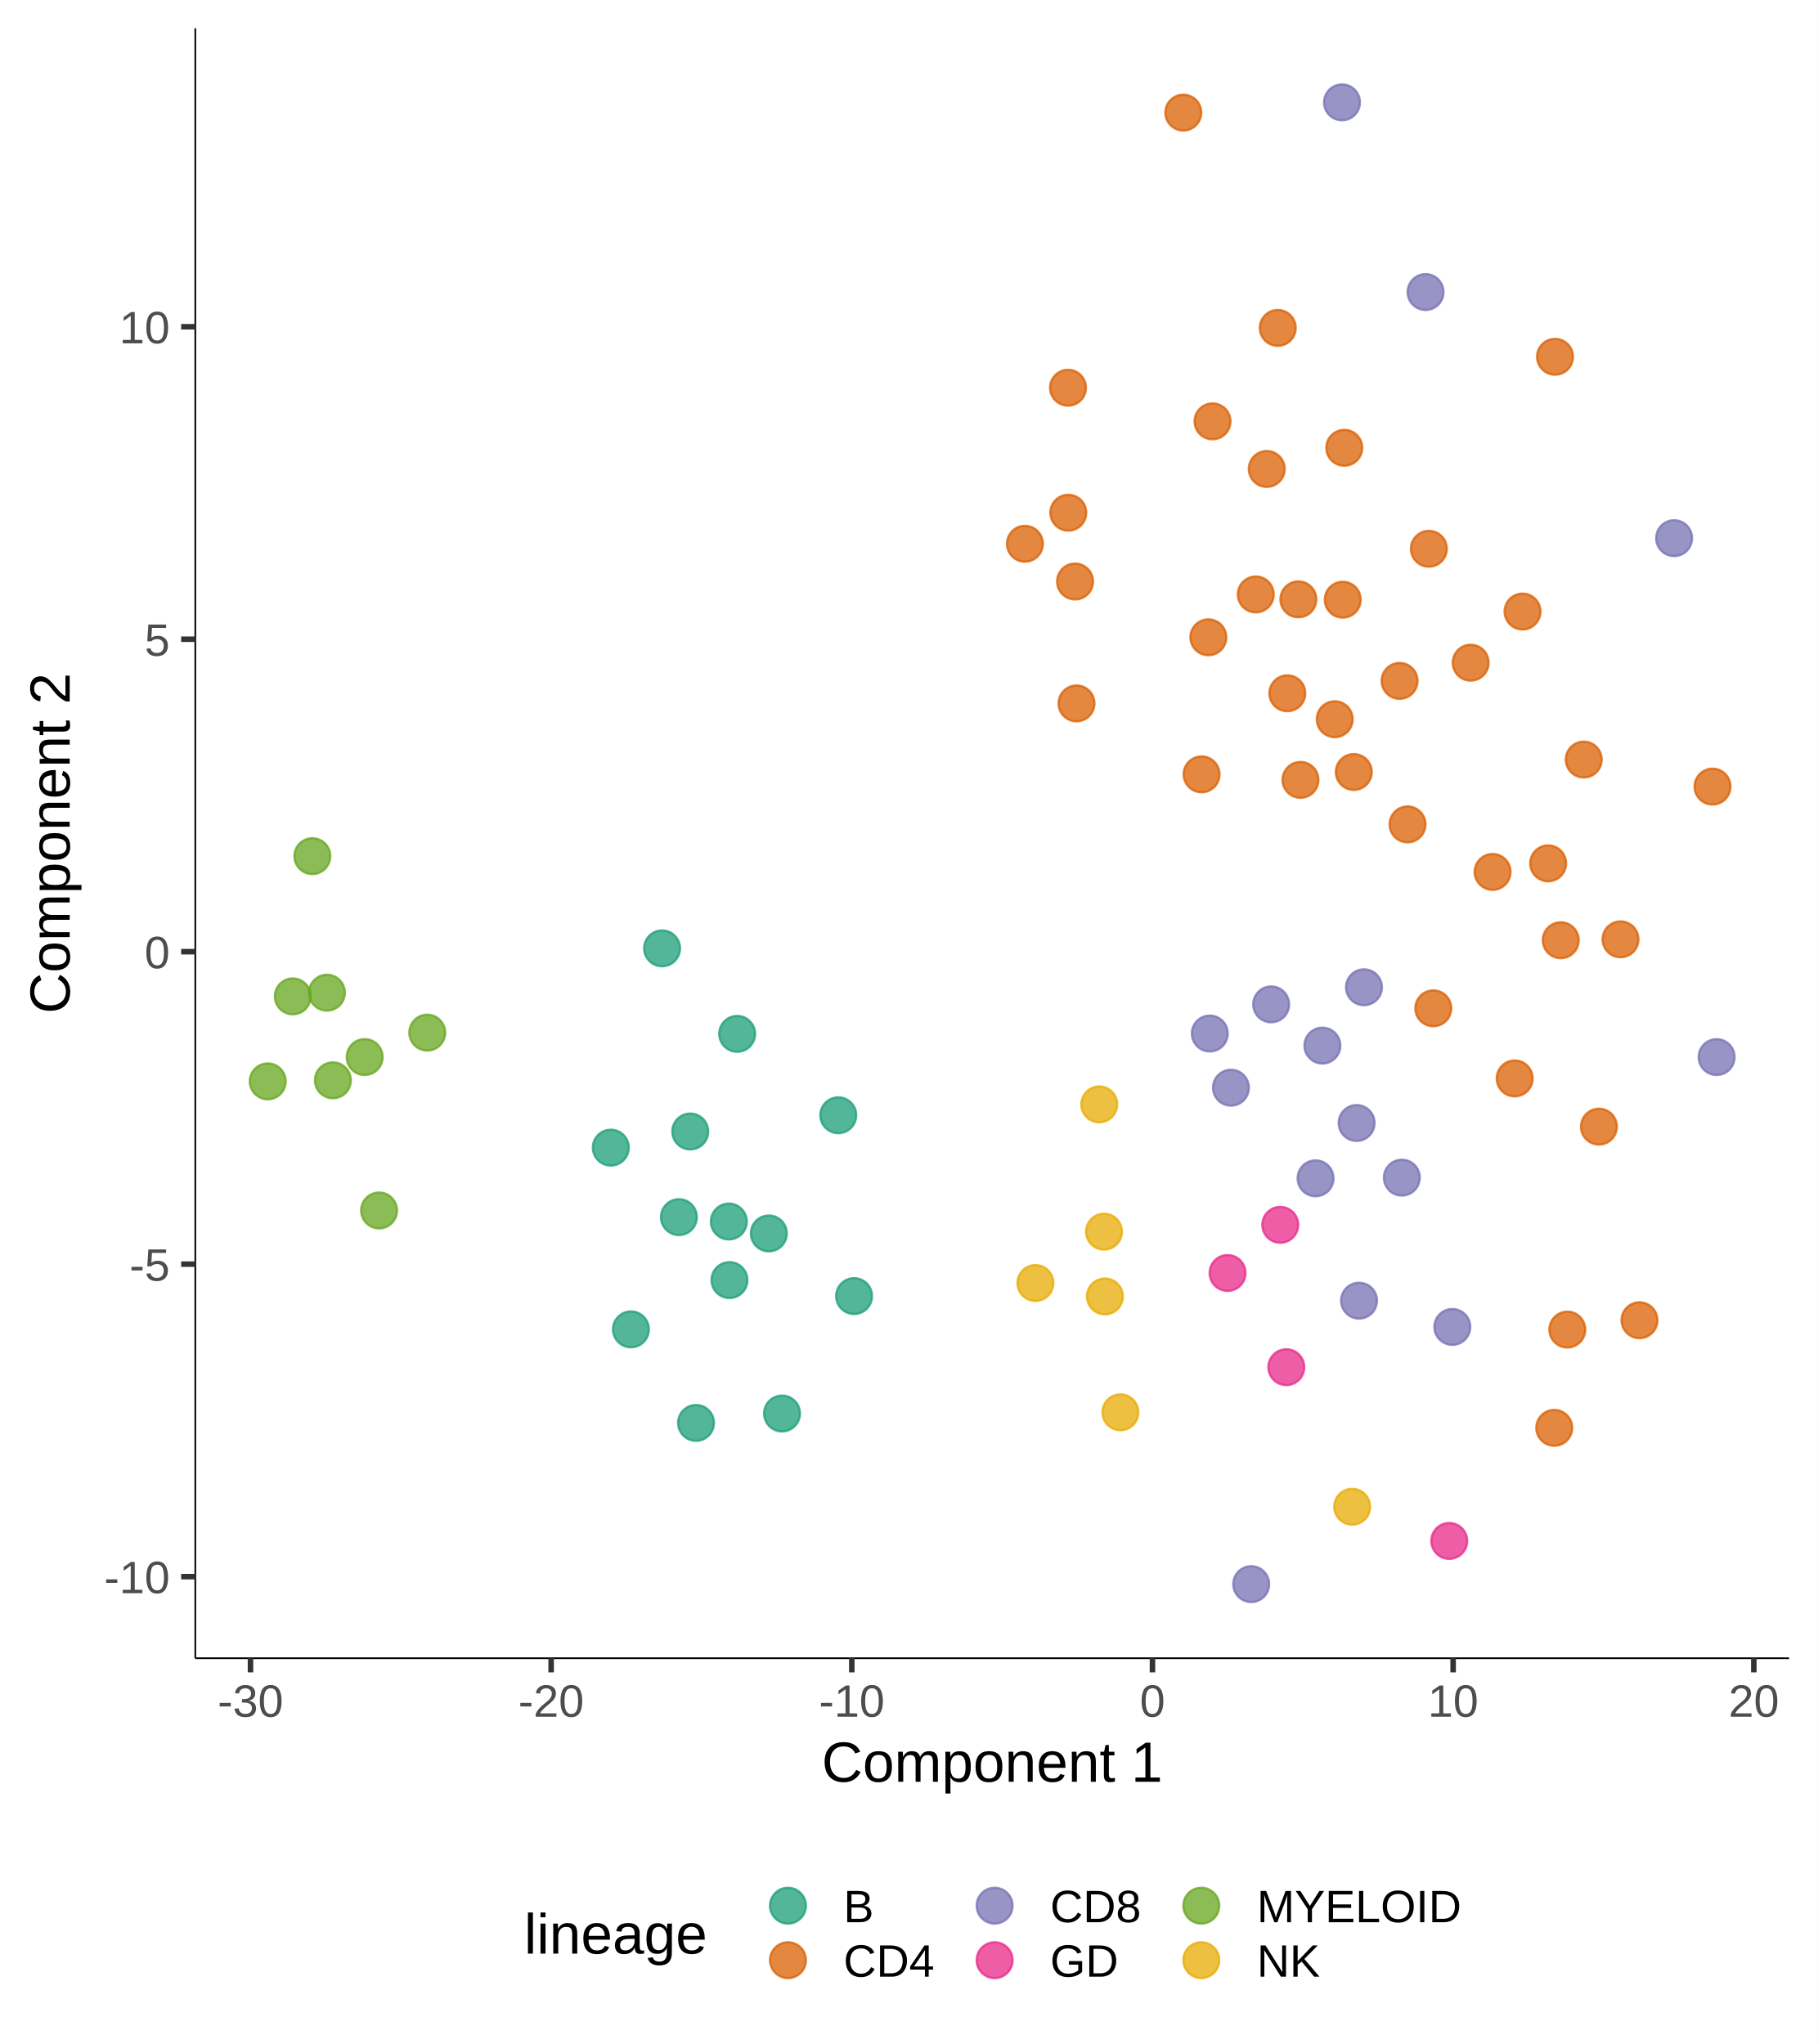
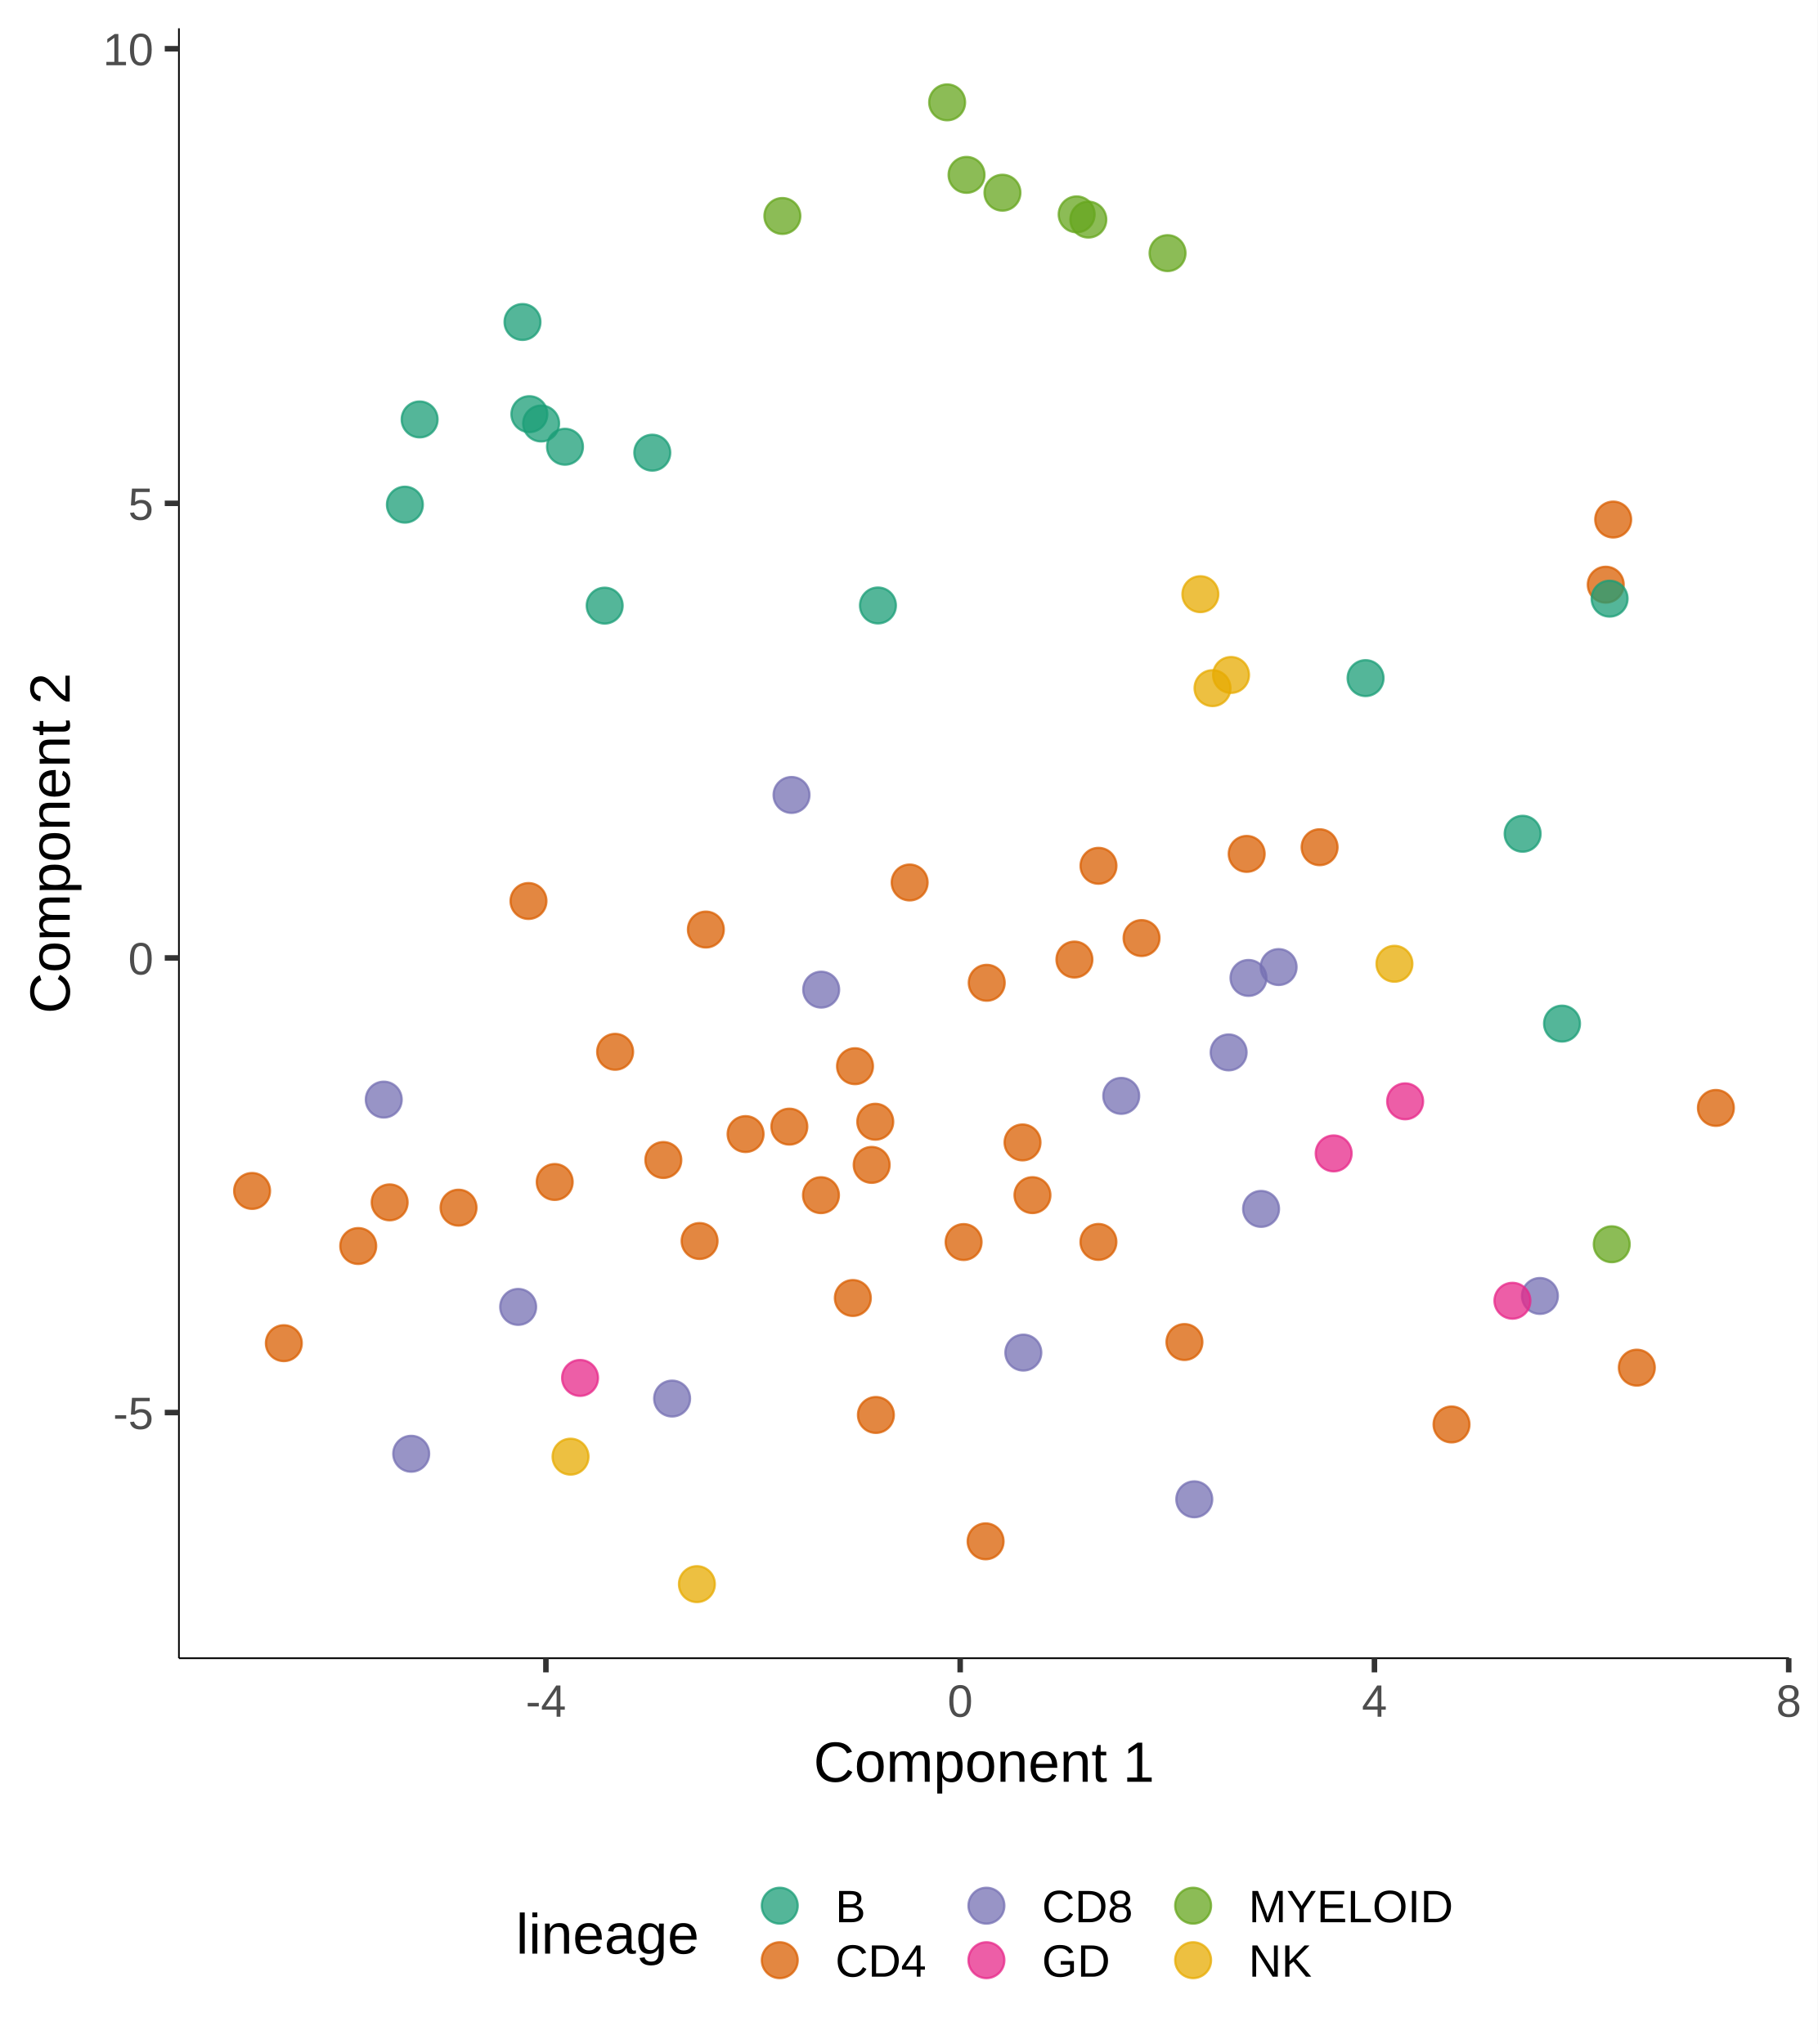
<svg xmlns="http://www.w3.org/2000/svg" class="svglite" width="576.00pt" height="648.00pt" viewBox="0 0 576.00 648.00">
  <defs>
    <style type="text/css">
    .svglite line, .svglite polyline, .svglite polygon, .svglite path, .svglite rect, .svglite circle {
      fill: none;
      stroke: #000000;
      stroke-linecap: round;
      stroke-linejoin: round;
      stroke-miterlimit: 10.00;
    }
  </style>
  </defs>
  <rect width="100%" height="100%" style="stroke: none; fill: #FFFFFF;" />
  <defs>
    <clipPath id="cpMC4wMHw1NzYuMDB8MC4wMHw2NDguMDA=">
      <rect x="0.00" y="0.00" width="576.00" height="648.00" />
    </clipPath>
  </defs>
  <g clip-path="url(#cpMC4wMHw1NzYuMDB8MC4wMHw2NDguMDA=)">
    <rect x="0" y="0.00" width="576.00" height="648.00" style="stroke-width: 1.75; stroke: #FFFFFF; fill: #FFFFFF;" />
  </g>
  <defs>
-     <clipPath id="cpNjEuOTB8NTY3LjAzfDguOTd8NTI1Ljcw">
-       <rect x="61.90" y="8.97" width="505.14" height="516.73" />
+     <clipPath id="cpNTYuNzF8NTY3LjAzfDguOTd8NTI1Ljcw">
+       <rect x="56.71" y="8.97" width="510.33" height="516.73" />
    </clipPath>
  </defs>
-   <g clip-path="url(#cpNjEuOTB8NTY3LjAzfDguOTd8NTI1Ljcw)">
-     <rect x="61.90" y="8.97" width="505.14" height="516.73" style="stroke-width: 1.75; stroke: none; fill: #FFFFFF;" />
-     <circle cx="402.89" cy="318.41" r="5.69" style="stroke-width: 0.71; stroke: #7570B3; stroke-opacity: 0.75; fill: #7570B3; fill-opacity: 0.75;" />
-     <circle cx="429.97" cy="356.02" r="5.69" style="stroke-width: 0.71; stroke: #7570B3; stroke-opacity: 0.75; fill: #7570B3; fill-opacity: 0.75;" />
-     <circle cx="416.96" cy="373.56" r="5.69" style="stroke-width: 0.71; stroke: #7570B3; stroke-opacity: 0.75; fill: #7570B3; fill-opacity: 0.75;" />
-     <circle cx="419.12" cy="331.48" r="5.69" style="stroke-width: 0.71; stroke: #7570B3; stroke-opacity: 0.75; fill: #7570B3; fill-opacity: 0.75;" />
-     <circle cx="389.07" cy="403.57" r="5.69" style="stroke-width: 0.71; stroke: #E7298A; stroke-opacity: 0.75; fill: #E7298A; fill-opacity: 0.75;" />
-     <circle cx="398.01" cy="188.45" r="5.69" style="stroke-width: 0.71; stroke: #D95F02; stroke-opacity: 0.75; fill: #D95F02; fill-opacity: 0.75;" />
-     <circle cx="411.51" cy="190.01" r="5.69" style="stroke-width: 0.71; stroke: #D95F02; stroke-opacity: 0.75; fill: #D95F02; fill-opacity: 0.75;" />
-     <circle cx="429.08" cy="244.74" r="5.69" style="stroke-width: 0.71; stroke: #D95F02; stroke-opacity: 0.75; fill: #D95F02; fill-opacity: 0.75;" />
-     <circle cx="338.59" cy="162.54" r="5.69" style="stroke-width: 0.71; stroke: #D95F02; stroke-opacity: 0.75; fill: #D95F02; fill-opacity: 0.75;" />
-     <circle cx="401.49" cy="148.67" r="5.69" style="stroke-width: 0.71; stroke: #D95F02; stroke-opacity: 0.75; fill: #D95F02; fill-opacity: 0.75;" />
-     <circle cx="501.96" cy="240.80" r="5.69" style="stroke-width: 0.71; stroke: #D95F02; stroke-opacity: 0.75; fill: #D95F02; fill-opacity: 0.75;" />
-     <circle cx="340.73" cy="184.35" r="5.69" style="stroke-width: 0.71; stroke: #D95F02; stroke-opacity: 0.75; fill: #D95F02; fill-opacity: 0.75;" />
-     <circle cx="423.04" cy="228.01" r="5.69" style="stroke-width: 0.71; stroke: #D95F02; stroke-opacity: 0.75; fill: #D95F02; fill-opacity: 0.75;" />
-     <circle cx="443.59" cy="215.86" r="5.69" style="stroke-width: 0.71; stroke: #D95F02; stroke-opacity: 0.75; fill: #D95F02; fill-opacity: 0.75;" />
-     <circle cx="408.01" cy="219.79" r="5.69" style="stroke-width: 0.71; stroke: #D95F02; stroke-opacity: 0.75; fill: #D95F02; fill-opacity: 0.75;" />
-     <circle cx="350.19" cy="411.00" r="5.69" style="stroke-width: 0.71; stroke: #E6AB02; stroke-opacity: 0.75; fill: #E6AB02; fill-opacity: 0.75;" />
-     <circle cx="103.62" cy="314.71" r="5.69" style="stroke-width: 0.71; stroke: #66A61E; stroke-opacity: 0.75; fill: #66A61E; fill-opacity: 0.75;" />
-     <circle cx="115.58" cy="335.11" r="5.69" style="stroke-width: 0.71; stroke: #66A61E; stroke-opacity: 0.75; fill: #66A61E; fill-opacity: 0.75;" />
-     <circle cx="135.42" cy="327.37" r="5.69" style="stroke-width: 0.71; stroke: #66A61E; stroke-opacity: 0.75; fill: #66A61E; fill-opacity: 0.75;" />
-     <circle cx="390.14" cy="344.83" r="5.69" style="stroke-width: 0.71; stroke: #7570B3; stroke-opacity: 0.75; fill: #7570B3; fill-opacity: 0.75;" />
-     <circle cx="430.74" cy="412.34" r="5.69" style="stroke-width: 0.71; stroke: #7570B3; stroke-opacity: 0.75; fill: #7570B3; fill-opacity: 0.75;" />
-     <circle cx="383.44" cy="327.65" r="5.69" style="stroke-width: 0.71; stroke: #7570B3; stroke-opacity: 0.75; fill: #7570B3; fill-opacity: 0.75;" />
-     <circle cx="405.77" cy="388.30" r="5.69" style="stroke-width: 0.71; stroke: #E7298A; stroke-opacity: 0.75; fill: #E7298A; fill-opacity: 0.75;" />
-     <circle cx="425.57" cy="190.12" r="5.69" style="stroke-width: 0.71; stroke: #D95F02; stroke-opacity: 0.75; fill: #D95F02; fill-opacity: 0.75;" />
-     <circle cx="412.18" cy="247.24" r="5.69" style="stroke-width: 0.71; stroke: #D95F02; stroke-opacity: 0.75; fill: #D95F02; fill-opacity: 0.75;" />
-     <circle cx="384.30" cy="133.58" r="5.69" style="stroke-width: 0.71; stroke: #D95F02; stroke-opacity: 0.75; fill: #D95F02; fill-opacity: 0.75;" />
-     <circle cx="324.84" cy="172.39" r="5.69" style="stroke-width: 0.71; stroke: #D95F02; stroke-opacity: 0.75; fill: #D95F02; fill-opacity: 0.75;" />
-     <circle cx="466.12" cy="210.09" r="5.69" style="stroke-width: 0.71; stroke: #D95F02; stroke-opacity: 0.75; fill: #D95F02; fill-opacity: 0.75;" />
-     <circle cx="452.87" cy="173.97" r="5.69" style="stroke-width: 0.71; stroke: #D95F02; stroke-opacity: 0.75; fill: #D95F02; fill-opacity: 0.75;" />
-     <circle cx="382.98" cy="202.04" r="5.69" style="stroke-width: 0.71; stroke: #D95F02; stroke-opacity: 0.75; fill: #D95F02; fill-opacity: 0.75;" />
-     <circle cx="349.91" cy="390.48" r="5.69" style="stroke-width: 0.71; stroke: #E6AB02; stroke-opacity: 0.75; fill: #E6AB02; fill-opacity: 0.75;" />
-     <circle cx="355.10" cy="447.74" r="5.69" style="stroke-width: 0.71; stroke: #E6AB02; stroke-opacity: 0.75; fill: #E6AB02; fill-opacity: 0.75;" />
-     <circle cx="92.80" cy="315.88" r="5.69" style="stroke-width: 0.71; stroke: #66A61E; stroke-opacity: 0.75; fill: #66A61E; fill-opacity: 0.75;" />
-     <circle cx="105.51" cy="342.49" r="5.69" style="stroke-width: 0.71; stroke: #66A61E; stroke-opacity: 0.75; fill: #66A61E; fill-opacity: 0.75;" />
-     <circle cx="451.82" cy="92.59" r="5.69" style="stroke-width: 0.71; stroke: #7570B3; stroke-opacity: 0.75; fill: #7570B3; fill-opacity: 0.75;" />
-     <circle cx="396.56" cy="502.21" r="5.69" style="stroke-width: 0.71; stroke: #7570B3; stroke-opacity: 0.75; fill: #7570B3; fill-opacity: 0.75;" />
-     <circle cx="460.30" cy="420.67" r="5.69" style="stroke-width: 0.71; stroke: #7570B3; stroke-opacity: 0.75; fill: #7570B3; fill-opacity: 0.75;" />
-     <circle cx="544.07" cy="335.12" r="5.69" style="stroke-width: 0.71; stroke: #7570B3; stroke-opacity: 0.75; fill: #7570B3; fill-opacity: 0.75;" />
-     <circle cx="459.33" cy="488.51" r="5.69" style="stroke-width: 0.71; stroke: #E7298A; stroke-opacity: 0.75; fill: #E7298A; fill-opacity: 0.75;" />
-     <circle cx="492.61" cy="452.66" r="5.69" style="stroke-width: 0.71; stroke: #D95F02; stroke-opacity: 0.75; fill: #D95F02; fill-opacity: 0.75;" />
-     <circle cx="454.27" cy="319.66" r="5.69" style="stroke-width: 0.71; stroke: #D95F02; stroke-opacity: 0.75; fill: #D95F02; fill-opacity: 0.75;" />
-     <circle cx="446.11" cy="261.35" r="5.69" style="stroke-width: 0.71; stroke: #D95F02; stroke-opacity: 0.75; fill: #D95F02; fill-opacity: 0.75;" />
-     <circle cx="542.77" cy="249.37" r="5.69" style="stroke-width: 0.71; stroke: #D95F02; stroke-opacity: 0.75; fill: #D95F02; fill-opacity: 0.75;" />
-     <circle cx="404.98" cy="103.95" r="5.69" style="stroke-width: 0.71; stroke: #D95F02; stroke-opacity: 0.75; fill: #D95F02; fill-opacity: 0.75;" />
-     <circle cx="506.77" cy="357.17" r="5.69" style="stroke-width: 0.71; stroke: #D95F02; stroke-opacity: 0.75; fill: #D95F02; fill-opacity: 0.75;" />
-     <circle cx="473.07" cy="276.42" r="5.69" style="stroke-width: 0.71; stroke: #D95F02; stroke-opacity: 0.75; fill: #D95F02; fill-opacity: 0.75;" />
-     <circle cx="513.61" cy="297.79" r="5.69" style="stroke-width: 0.71; stroke: #D95F02; stroke-opacity: 0.75; fill: #D95F02; fill-opacity: 0.75;" />
-     <circle cx="380.83" cy="245.49" r="5.69" style="stroke-width: 0.71; stroke: #D95F02; stroke-opacity: 0.75; fill: #D95F02; fill-opacity: 0.75;" />
-     <circle cx="328.17" cy="406.75" r="5.69" style="stroke-width: 0.71; stroke: #E6AB02; stroke-opacity: 0.75; fill: #E6AB02; fill-opacity: 0.75;" />
-     <circle cx="84.86" cy="342.82" r="5.69" style="stroke-width: 0.71; stroke: #66A61E; stroke-opacity: 0.75; fill: #66A61E; fill-opacity: 0.75;" />
-     <circle cx="425.34" cy="32.45" r="5.69" style="stroke-width: 0.71; stroke: #7570B3; stroke-opacity: 0.75; fill: #7570B3; fill-opacity: 0.75;" />
-     <circle cx="444.30" cy="373.34" r="5.69" style="stroke-width: 0.71; stroke: #7570B3; stroke-opacity: 0.75; fill: #7570B3; fill-opacity: 0.75;" />
-     <circle cx="530.60" cy="170.61" r="5.69" style="stroke-width: 0.71; stroke: #7570B3; stroke-opacity: 0.75; fill: #7570B3; fill-opacity: 0.75;" />
-     <circle cx="432.30" cy="312.99" r="5.69" style="stroke-width: 0.71; stroke: #7570B3; stroke-opacity: 0.75; fill: #7570B3; fill-opacity: 0.75;" />
-     <circle cx="407.69" cy="433.43" r="5.69" style="stroke-width: 0.71; stroke: #E7298A; stroke-opacity: 0.75; fill: #E7298A; fill-opacity: 0.75;" />
-     <circle cx="519.62" cy="418.55" r="5.69" style="stroke-width: 0.71; stroke: #D95F02; stroke-opacity: 0.75; fill: #D95F02; fill-opacity: 0.75;" />
-     <circle cx="426.06" cy="141.96" r="5.69" style="stroke-width: 0.71; stroke: #D95F02; stroke-opacity: 0.75; fill: #D95F02; fill-opacity: 0.75;" />
-     <circle cx="375.04" cy="35.70" r="5.69" style="stroke-width: 0.71; stroke: #D95F02; stroke-opacity: 0.75; fill: #D95F02; fill-opacity: 0.75;" />
-     <circle cx="338.50" cy="122.92" r="5.69" style="stroke-width: 0.71; stroke: #D95F02; stroke-opacity: 0.75; fill: #D95F02; fill-opacity: 0.75;" />
-     <circle cx="492.85" cy="113.11" r="5.69" style="stroke-width: 0.71; stroke: #D95F02; stroke-opacity: 0.75; fill: #D95F02; fill-opacity: 0.75;" />
-     <circle cx="480.07" cy="341.89" r="5.69" style="stroke-width: 0.71; stroke: #D95F02; stroke-opacity: 0.75; fill: #D95F02; fill-opacity: 0.75;" />
-     <circle cx="341.19" cy="223.00" r="5.69" style="stroke-width: 0.71; stroke: #D95F02; stroke-opacity: 0.75; fill: #D95F02; fill-opacity: 0.75;" />
-     <circle cx="348.40" cy="350.12" r="5.69" style="stroke-width: 0.71; stroke: #E6AB02; stroke-opacity: 0.75; fill: #E6AB02; fill-opacity: 0.75;" />
-     <circle cx="99.00" cy="271.42" r="5.69" style="stroke-width: 0.71; stroke: #66A61E; stroke-opacity: 0.75; fill: #66A61E; fill-opacity: 0.75;" />
-     <circle cx="120.15" cy="383.75" r="5.69" style="stroke-width: 0.71; stroke: #66A61E; stroke-opacity: 0.75; fill: #66A61E; fill-opacity: 0.75;" />
-     <circle cx="428.56" cy="477.68" r="5.69" style="stroke-width: 0.71; stroke: #E6AB02; stroke-opacity: 0.75; fill: #E6AB02; fill-opacity: 0.75;" />
-     <circle cx="231.00" cy="387.25" r="5.69" style="stroke-width: 0.71; stroke: #1B9E77; stroke-opacity: 0.75; fill: #1B9E77; fill-opacity: 0.75;" />
-     <circle cx="243.68" cy="391.03" r="5.69" style="stroke-width: 0.71; stroke: #1B9E77; stroke-opacity: 0.75; fill: #1B9E77; fill-opacity: 0.75;" />
-     <circle cx="199.97" cy="421.44" r="5.69" style="stroke-width: 0.71; stroke: #1B9E77; stroke-opacity: 0.75; fill: #1B9E77; fill-opacity: 0.75;" />
-     <circle cx="270.70" cy="410.89" r="5.69" style="stroke-width: 0.71; stroke: #1B9E77; stroke-opacity: 0.75; fill: #1B9E77; fill-opacity: 0.75;" />
-     <circle cx="233.64" cy="327.76" r="5.69" style="stroke-width: 0.71; stroke: #1B9E77; stroke-opacity: 0.75; fill: #1B9E77; fill-opacity: 0.75;" />
-     <circle cx="231.20" cy="405.82" r="5.69" style="stroke-width: 0.71; stroke: #1B9E77; stroke-opacity: 0.75; fill: #1B9E77; fill-opacity: 0.75;" />
-     <circle cx="215.18" cy="385.86" r="5.69" style="stroke-width: 0.71; stroke: #1B9E77; stroke-opacity: 0.75; fill: #1B9E77; fill-opacity: 0.75;" />
-     <circle cx="247.86" cy="448.12" r="5.69" style="stroke-width: 0.71; stroke: #1B9E77; stroke-opacity: 0.75; fill: #1B9E77; fill-opacity: 0.75;" />
-     <circle cx="220.60" cy="451.10" r="5.69" style="stroke-width: 0.71; stroke: #1B9E77; stroke-opacity: 0.75; fill: #1B9E77; fill-opacity: 0.75;" />
-     <circle cx="209.84" cy="300.65" r="5.69" style="stroke-width: 0.71; stroke: #1B9E77; stroke-opacity: 0.75; fill: #1B9E77; fill-opacity: 0.75;" />
-     <circle cx="193.59" cy="363.83" r="5.69" style="stroke-width: 0.71; stroke: #1B9E77; stroke-opacity: 0.75; fill: #1B9E77; fill-opacity: 0.75;" />
-     <circle cx="265.69" cy="353.57" r="5.69" style="stroke-width: 0.71; stroke: #1B9E77; stroke-opacity: 0.75; fill: #1B9E77; fill-opacity: 0.75;" />
-     <circle cx="218.77" cy="358.71" r="5.69" style="stroke-width: 0.71; stroke: #1B9E77; stroke-opacity: 0.75; fill: #1B9E77; fill-opacity: 0.75;" />
-     <circle cx="496.75" cy="421.51" r="5.69" style="stroke-width: 0.71; stroke: #D95F02; stroke-opacity: 0.75; fill: #D95F02; fill-opacity: 0.75;" />
-     <circle cx="490.68" cy="273.70" r="5.69" style="stroke-width: 0.71; stroke: #D95F02; stroke-opacity: 0.75; fill: #D95F02; fill-opacity: 0.75;" />
-     <circle cx="494.67" cy="298.08" r="5.69" style="stroke-width: 0.71; stroke: #D95F02; stroke-opacity: 0.75; fill: #D95F02; fill-opacity: 0.75;" />
-     <circle cx="482.56" cy="193.87" r="5.69" style="stroke-width: 0.71; stroke: #D95F02; stroke-opacity: 0.75; fill: #D95F02; fill-opacity: 0.75;" />
+   <g clip-path="url(#cpNTYuNzF8NTY3LjAzfDguOTd8NTI1Ljcw)">
+     <rect x="56.71" y="8.97" width="510.33" height="516.73" style="stroke-width: 1.75; stroke: none; fill: #FFFFFF;" />
+     <circle cx="213.02" cy="443.38" r="5.69" style="stroke-width: 0.71; stroke: #7570B3; stroke-opacity: 0.75; fill: #7570B3; fill-opacity: 0.75;" />
+     <circle cx="355.37" cy="347.42" r="5.69" style="stroke-width: 0.71; stroke: #7570B3; stroke-opacity: 0.75; fill: #7570B3; fill-opacity: 0.75;" />
+     <circle cx="405.25" cy="306.58" r="5.69" style="stroke-width: 0.71; stroke: #7570B3; stroke-opacity: 0.75; fill: #7570B3; fill-opacity: 0.75;" />
+     <circle cx="395.70" cy="310.03" r="5.69" style="stroke-width: 0.71; stroke: #7570B3; stroke-opacity: 0.75; fill: #7570B3; fill-opacity: 0.75;" />
+     <circle cx="422.70" cy="365.66" r="5.69" style="stroke-width: 0.71; stroke: #E7298A; stroke-opacity: 0.75; fill: #E7298A; fill-opacity: 0.75;" />
+     <circle cx="270.99" cy="338.01" r="5.69" style="stroke-width: 0.71; stroke: #D95F02; stroke-opacity: 0.75; fill: #D95F02; fill-opacity: 0.75;" />
+     <circle cx="250.18" cy="357.17" r="5.69" style="stroke-width: 0.71; stroke: #D95F02; stroke-opacity: 0.75; fill: #D95F02; fill-opacity: 0.75;" />
+     <circle cx="277.41" cy="355.62" r="5.69" style="stroke-width: 0.71; stroke: #D95F02; stroke-opacity: 0.75; fill: #D95F02; fill-opacity: 0.75;" />
+     <circle cx="113.54" cy="395.02" r="5.69" style="stroke-width: 0.71; stroke: #D95F02; stroke-opacity: 0.75; fill: #D95F02; fill-opacity: 0.75;" />
+     <circle cx="175.81" cy="374.72" r="5.69" style="stroke-width: 0.71; stroke: #D95F02; stroke-opacity: 0.75; fill: #D95F02; fill-opacity: 0.75;" />
+     <circle cx="348.14" cy="393.72" r="5.69" style="stroke-width: 0.71; stroke: #D95F02; stroke-opacity: 0.75; fill: #D95F02; fill-opacity: 0.75;" />
+     <circle cx="223.72" cy="294.69" r="5.69" style="stroke-width: 0.71; stroke: #D95F02; stroke-opacity: 0.75; fill: #D95F02; fill-opacity: 0.75;" />
+     <circle cx="123.50" cy="381.18" r="5.69" style="stroke-width: 0.71; stroke: #D95F02; stroke-opacity: 0.75; fill: #D95F02; fill-opacity: 0.75;" />
+     <circle cx="276.27" cy="369.30" r="5.69" style="stroke-width: 0.71; stroke: #D95F02; stroke-opacity: 0.75; fill: #D95F02; fill-opacity: 0.75;" />
+     <circle cx="210.24" cy="367.75" r="5.69" style="stroke-width: 0.71; stroke: #D95F02; stroke-opacity: 0.75; fill: #D95F02; fill-opacity: 0.75;" />
+     <circle cx="390.17" cy="213.98" r="5.69" style="stroke-width: 0.71; stroke: #E6AB02; stroke-opacity: 0.75; fill: #E6AB02; fill-opacity: 0.75;" />
+     <circle cx="317.72" cy="61.09" r="5.69" style="stroke-width: 0.71; stroke: #66A61E; stroke-opacity: 0.75; fill: #66A61E; fill-opacity: 0.75;" />
+     <circle cx="300.19" cy="32.45" r="5.69" style="stroke-width: 0.71; stroke: #66A61E; stroke-opacity: 0.75; fill: #66A61E; fill-opacity: 0.75;" />
+     <circle cx="247.97" cy="68.47" r="5.69" style="stroke-width: 0.71; stroke: #66A61E; stroke-opacity: 0.75; fill: #66A61E; fill-opacity: 0.75;" />
+     <circle cx="121.63" cy="348.60" r="5.69" style="stroke-width: 0.71; stroke: #7570B3; stroke-opacity: 0.75; fill: #7570B3; fill-opacity: 0.75;" />
+     <circle cx="130.33" cy="460.88" r="5.69" style="stroke-width: 0.71; stroke: #7570B3; stroke-opacity: 0.75; fill: #7570B3; fill-opacity: 0.75;" />
+     <circle cx="164.23" cy="414.32" r="5.69" style="stroke-width: 0.71; stroke: #7570B3; stroke-opacity: 0.75; fill: #7570B3; fill-opacity: 0.75;" />
+     <circle cx="183.85" cy="436.84" r="5.69" style="stroke-width: 0.71; stroke: #E7298A; stroke-opacity: 0.75; fill: #E7298A; fill-opacity: 0.75;" />
+     <circle cx="145.33" cy="382.86" r="5.69" style="stroke-width: 0.71; stroke: #D95F02; stroke-opacity: 0.75; fill: #D95F02; fill-opacity: 0.75;" />
+     <circle cx="236.31" cy="359.53" r="5.69" style="stroke-width: 0.71; stroke: #D95F02; stroke-opacity: 0.75; fill: #D95F02; fill-opacity: 0.75;" />
+     <circle cx="288.31" cy="279.77" r="5.69" style="stroke-width: 0.71; stroke: #D95F02; stroke-opacity: 0.75; fill: #D95F02; fill-opacity: 0.75;" />
+     <circle cx="340.53" cy="304.20" r="5.69" style="stroke-width: 0.71; stroke: #D95F02; stroke-opacity: 0.75; fill: #D95F02; fill-opacity: 0.75;" />
+     <circle cx="327.23" cy="378.89" r="5.69" style="stroke-width: 0.71; stroke: #D95F02; stroke-opacity: 0.75; fill: #D95F02; fill-opacity: 0.75;" />
+     <circle cx="260.20" cy="378.90" r="5.69" style="stroke-width: 0.71; stroke: #D95F02; stroke-opacity: 0.75; fill: #D95F02; fill-opacity: 0.75;" />
+     <circle cx="395.13" cy="270.71" r="5.69" style="stroke-width: 0.71; stroke: #D95F02; stroke-opacity: 0.75; fill: #D95F02; fill-opacity: 0.75;" />
+     <circle cx="384.30" cy="218.16" r="5.69" style="stroke-width: 0.71; stroke: #E6AB02; stroke-opacity: 0.75; fill: #E6AB02; fill-opacity: 0.75;" />
+     <circle cx="380.45" cy="188.37" r="5.69" style="stroke-width: 0.71; stroke: #E6AB02; stroke-opacity: 0.75; fill: #E6AB02; fill-opacity: 0.75;" />
+     <circle cx="344.94" cy="69.62" r="5.69" style="stroke-width: 0.71; stroke: #66A61E; stroke-opacity: 0.75; fill: #66A61E; fill-opacity: 0.75;" />
+     <circle cx="306.34" cy="55.44" r="5.69" style="stroke-width: 0.71; stroke: #66A61E; stroke-opacity: 0.75; fill: #66A61E; fill-opacity: 0.75;" />
+     <circle cx="378.52" cy="475.32" r="5.69" style="stroke-width: 0.71; stroke: #7570B3; stroke-opacity: 0.75; fill: #7570B3; fill-opacity: 0.75;" />
+     <circle cx="488.07" cy="410.85" r="5.69" style="stroke-width: 0.71; stroke: #7570B3; stroke-opacity: 0.75; fill: #7570B3; fill-opacity: 0.75;" />
+     <circle cx="324.34" cy="428.81" r="5.69" style="stroke-width: 0.71; stroke: #7570B3; stroke-opacity: 0.75; fill: #7570B3; fill-opacity: 0.75;" />
+     <circle cx="479.35" cy="412.37" r="5.69" style="stroke-width: 0.71; stroke: #E7298A; stroke-opacity: 0.75; fill: #E7298A; fill-opacity: 0.75;" />
+     <circle cx="508.93" cy="185.36" r="5.69" style="stroke-width: 0.71; stroke: #D95F02; stroke-opacity: 0.75; fill: #D95F02; fill-opacity: 0.75;" />
+     <circle cx="89.96" cy="425.82" r="5.69" style="stroke-width: 0.71; stroke: #D95F02; stroke-opacity: 0.75; fill: #D95F02; fill-opacity: 0.75;" />
+     <circle cx="361.81" cy="297.39" r="5.69" style="stroke-width: 0.71; stroke: #D95F02; stroke-opacity: 0.75; fill: #D95F02; fill-opacity: 0.75;" />
+     <circle cx="460.05" cy="451.59" r="5.69" style="stroke-width: 0.71; stroke: #D95F02; stroke-opacity: 0.75; fill: #D95F02; fill-opacity: 0.75;" />
+     <circle cx="348.16" cy="274.48" r="5.69" style="stroke-width: 0.71; stroke: #D95F02; stroke-opacity: 0.75; fill: #D95F02; fill-opacity: 0.75;" />
+     <circle cx="324.08" cy="362.18" r="5.69" style="stroke-width: 0.71; stroke: #D95F02; stroke-opacity: 0.75; fill: #D95F02; fill-opacity: 0.75;" />
+     <circle cx="305.41" cy="393.76" r="5.69" style="stroke-width: 0.71; stroke: #D95F02; stroke-opacity: 0.75; fill: #D95F02; fill-opacity: 0.75;" />
+     <circle cx="270.30" cy="411.50" r="5.69" style="stroke-width: 0.71; stroke: #D95F02; stroke-opacity: 0.75; fill: #D95F02; fill-opacity: 0.75;" />
+     <circle cx="511.29" cy="164.71" r="5.69" style="stroke-width: 0.71; stroke: #D95F02; stroke-opacity: 0.75; fill: #D95F02; fill-opacity: 0.75;" />
+     <circle cx="180.83" cy="461.80" r="5.69" style="stroke-width: 0.71; stroke: #E6AB02; stroke-opacity: 0.75; fill: #E6AB02; fill-opacity: 0.75;" />
+     <circle cx="341.24" cy="67.96" r="5.69" style="stroke-width: 0.71; stroke: #66A61E; stroke-opacity: 0.75; fill: #66A61E; fill-opacity: 0.75;" />
+     <circle cx="260.27" cy="313.74" r="5.69" style="stroke-width: 0.71; stroke: #7570B3; stroke-opacity: 0.75; fill: #7570B3; fill-opacity: 0.75;" />
+     <circle cx="250.87" cy="252.02" r="5.69" style="stroke-width: 0.71; stroke: #7570B3; stroke-opacity: 0.75; fill: #7570B3; fill-opacity: 0.75;" />
+     <circle cx="399.69" cy="383.25" r="5.69" style="stroke-width: 0.71; stroke: #7570B3; stroke-opacity: 0.75; fill: #7570B3; fill-opacity: 0.75;" />
+     <circle cx="389.41" cy="333.64" r="5.69" style="stroke-width: 0.71; stroke: #7570B3; stroke-opacity: 0.75; fill: #7570B3; fill-opacity: 0.75;" />
+     <circle cx="445.35" cy="349.15" r="5.69" style="stroke-width: 0.71; stroke: #E7298A; stroke-opacity: 0.75; fill: #E7298A; fill-opacity: 0.75;" />
+     <circle cx="543.84" cy="351.24" r="5.69" style="stroke-width: 0.71; stroke: #D95F02; stroke-opacity: 0.75; fill: #D95F02; fill-opacity: 0.75;" />
+     <circle cx="221.73" cy="393.43" r="5.69" style="stroke-width: 0.71; stroke: #D95F02; stroke-opacity: 0.75; fill: #D95F02; fill-opacity: 0.75;" />
+     <circle cx="277.61" cy="448.58" r="5.69" style="stroke-width: 0.71; stroke: #D95F02; stroke-opacity: 0.75; fill: #D95F02; fill-opacity: 0.75;" />
+     <circle cx="312.74" cy="311.57" r="5.69" style="stroke-width: 0.71; stroke: #D95F02; stroke-opacity: 0.75; fill: #D95F02; fill-opacity: 0.75;" />
+     <circle cx="375.40" cy="425.46" r="5.69" style="stroke-width: 0.71; stroke: #D95F02; stroke-opacity: 0.75; fill: #D95F02; fill-opacity: 0.75;" />
+     <circle cx="518.78" cy="433.58" r="5.69" style="stroke-width: 0.71; stroke: #D95F02; stroke-opacity: 0.75; fill: #D95F02; fill-opacity: 0.75;" />
+     <circle cx="312.38" cy="488.64" r="5.69" style="stroke-width: 0.71; stroke: #D95F02; stroke-opacity: 0.75; fill: #D95F02; fill-opacity: 0.75;" />
+     <circle cx="220.88" cy="502.21" r="5.69" style="stroke-width: 0.71; stroke: #E6AB02; stroke-opacity: 0.75; fill: #E6AB02; fill-opacity: 0.75;" />
+     <circle cx="370.05" cy="80.25" r="5.69" style="stroke-width: 0.71; stroke: #66A61E; stroke-opacity: 0.75; fill: #66A61E; fill-opacity: 0.75;" />
+     <circle cx="510.83" cy="394.46" r="5.69" style="stroke-width: 0.71; stroke: #66A61E; stroke-opacity: 0.75; fill: #66A61E; fill-opacity: 0.75;" />
+     <circle cx="441.96" cy="305.54" r="5.69" style="stroke-width: 0.71; stroke: #E6AB02; stroke-opacity: 0.75; fill: #E6AB02; fill-opacity: 0.75;" />
+     <circle cx="167.78" cy="131.30" r="5.69" style="stroke-width: 0.71; stroke: #1B9E77; stroke-opacity: 0.75; fill: #1B9E77; fill-opacity: 0.75;" />
+     <circle cx="171.51" cy="134.26" r="5.69" style="stroke-width: 0.71; stroke: #1B9E77; stroke-opacity: 0.75; fill: #1B9E77; fill-opacity: 0.75;" />
+     <circle cx="133.00" cy="132.97" r="5.69" style="stroke-width: 0.71; stroke: #1B9E77; stroke-opacity: 0.75; fill: #1B9E77; fill-opacity: 0.75;" />
+     <circle cx="432.81" cy="214.98" r="5.69" style="stroke-width: 0.71; stroke: #1B9E77; stroke-opacity: 0.75; fill: #1B9E77; fill-opacity: 0.75;" />
+     <circle cx="128.33" cy="159.99" r="5.69" style="stroke-width: 0.71; stroke: #1B9E77; stroke-opacity: 0.75; fill: #1B9E77; fill-opacity: 0.75;" />
+     <circle cx="179.07" cy="141.63" r="5.69" style="stroke-width: 0.71; stroke: #1B9E77; stroke-opacity: 0.75; fill: #1B9E77; fill-opacity: 0.75;" />
+     <circle cx="165.60" cy="102.08" r="5.69" style="stroke-width: 0.71; stroke: #1B9E77; stroke-opacity: 0.75; fill: #1B9E77; fill-opacity: 0.75;" />
+     <circle cx="495.07" cy="324.51" r="5.69" style="stroke-width: 0.71; stroke: #1B9E77; stroke-opacity: 0.75; fill: #1B9E77; fill-opacity: 0.75;" />
+     <circle cx="206.74" cy="143.51" r="5.69" style="stroke-width: 0.71; stroke: #1B9E77; stroke-opacity: 0.75; fill: #1B9E77; fill-opacity: 0.75;" />
+     <circle cx="482.59" cy="264.32" r="5.69" style="stroke-width: 0.71; stroke: #1B9E77; stroke-opacity: 0.75; fill: #1B9E77; fill-opacity: 0.75;" />
+     <circle cx="278.26" cy="191.95" r="5.69" style="stroke-width: 0.71; stroke: #1B9E77; stroke-opacity: 0.75; fill: #1B9E77; fill-opacity: 0.75;" />
+     <circle cx="510.15" cy="189.79" r="5.69" style="stroke-width: 0.71; stroke: #1B9E77; stroke-opacity: 0.75; fill: #1B9E77; fill-opacity: 0.75;" />
+     <circle cx="191.65" cy="192.00" r="5.69" style="stroke-width: 0.71; stroke: #1B9E77; stroke-opacity: 0.75; fill: #1B9E77; fill-opacity: 0.75;" />
+     <circle cx="418.24" cy="268.59" r="5.69" style="stroke-width: 0.71; stroke: #D95F02; stroke-opacity: 0.75; fill: #D95F02; fill-opacity: 0.75;" />
+     <circle cx="79.90" cy="377.56" r="5.69" style="stroke-width: 0.71; stroke: #D95F02; stroke-opacity: 0.75; fill: #D95F02; fill-opacity: 0.75;" />
+     <circle cx="194.96" cy="333.45" r="5.69" style="stroke-width: 0.71; stroke: #D95F02; stroke-opacity: 0.75; fill: #D95F02; fill-opacity: 0.75;" />
+     <circle cx="167.50" cy="285.64" r="5.69" style="stroke-width: 0.71; stroke: #D95F02; stroke-opacity: 0.75; fill: #D95F02; fill-opacity: 0.75;" />
  </g>
  <g clip-path="url(#cpMC4wMHw1NzYuMDB8MC4wMHw2NDguMDA=)">
-     <polyline points="61.90,525.70 61.90,8.97 " style="stroke-width: 0.53; stroke-linecap: butt;" />
-     <text x="53.83" y="505.08" text-anchor="end" style="font-size: 14.40px; fill: #4D4D4D; font-family: Arimo;" textLength="23.51px" lengthAdjust="spacingAndGlyphs">-10</text>
-     <text x="53.83" y="406.02" text-anchor="end" style="font-size: 14.40px; fill: #4D4D4D; font-family: Arimo;" textLength="14.35px" lengthAdjust="spacingAndGlyphs">-5</text>
-     <text x="53.83" y="306.96" text-anchor="end" style="font-size: 14.40px; fill: #4D4D4D; font-family: Arimo;" textLength="9.16px" lengthAdjust="spacingAndGlyphs">0</text>
-     <text x="53.83" y="207.90" text-anchor="end" style="font-size: 14.40px; fill: #4D4D4D; font-family: Arimo;" textLength="9.16px" lengthAdjust="spacingAndGlyphs">5</text>
-     <text x="53.83" y="108.84" text-anchor="end" style="font-size: 14.40px; fill: #4D4D4D; font-family: Arimo;" textLength="18.32px" lengthAdjust="spacingAndGlyphs">10</text>
-     <polyline points="57.41,499.83 61.90,499.83 " style="stroke-width: 1.75; stroke: #333333; stroke-linecap: butt;" />
-     <polyline points="57.41,400.77 61.90,400.77 " style="stroke-width: 1.75; stroke: #333333; stroke-linecap: butt;" />
-     <polyline points="57.41,301.71 61.90,301.71 " style="stroke-width: 1.75; stroke: #333333; stroke-linecap: butt;" />
-     <polyline points="57.41,202.65 61.90,202.65 " style="stroke-width: 1.75; stroke: #333333; stroke-linecap: butt;" />
-     <polyline points="57.41,103.59 61.90,103.59 " style="stroke-width: 1.75; stroke: #333333; stroke-linecap: butt;" />
-     <polyline points="61.90,525.70 567.03,525.70 " style="stroke-width: 0.53; stroke-linecap: butt;" />
-     <polyline points="79.39,530.18 79.39,525.70 " style="stroke-width: 1.75; stroke: #333333; stroke-linecap: butt;" />
-     <polyline points="174.68,530.18 174.68,525.70 " style="stroke-width: 1.75; stroke: #333333; stroke-linecap: butt;" />
-     <polyline points="269.97,530.18 269.97,525.70 " style="stroke-width: 1.75; stroke: #333333; stroke-linecap: butt;" />
-     <polyline points="365.27,530.18 365.27,525.70 " style="stroke-width: 1.75; stroke: #333333; stroke-linecap: butt;" />
-     <polyline points="460.56,530.18 460.56,525.70 " style="stroke-width: 1.75; stroke: #333333; stroke-linecap: butt;" />
-     <polyline points="555.86,530.18 555.86,525.70 " style="stroke-width: 1.75; stroke: #333333; stroke-linecap: butt;" />
-     <text x="79.39" y="544.26" text-anchor="middle" style="font-size: 14.40px; fill: #4D4D4D; font-family: Arimo;" textLength="23.51px" lengthAdjust="spacingAndGlyphs">-30</text>
-     <text x="174.68" y="544.26" text-anchor="middle" style="font-size: 14.40px; fill: #4D4D4D; font-family: Arimo;" textLength="23.51px" lengthAdjust="spacingAndGlyphs">-20</text>
-     <text x="269.97" y="544.26" text-anchor="middle" style="font-size: 14.40px; fill: #4D4D4D; font-family: Arimo;" textLength="23.51px" lengthAdjust="spacingAndGlyphs">-10</text>
-     <text x="365.27" y="544.26" text-anchor="middle" style="font-size: 14.40px; fill: #4D4D4D; font-family: Arimo;" textLength="9.16px" lengthAdjust="spacingAndGlyphs">0</text>
-     <text x="460.56" y="544.26" text-anchor="middle" style="font-size: 14.40px; fill: #4D4D4D; font-family: Arimo;" textLength="18.32px" lengthAdjust="spacingAndGlyphs">10</text>
-     <text x="555.86" y="544.26" text-anchor="middle" style="font-size: 14.40px; fill: #4D4D4D; font-family: Arimo;" textLength="18.32px" lengthAdjust="spacingAndGlyphs">20</text>
-     <text x="314.47" y="564.86" text-anchor="middle" style="font-size: 18.00px; font-family: Arimo;" textLength="121.68px" lengthAdjust="spacingAndGlyphs">Component 1</text>
+     <polyline points="56.71,525.70 56.71,8.97 " style="stroke-width: 0.53; stroke-linecap: butt;" />
+     <text x="48.64" y="453.05" text-anchor="end" style="font-size: 14.40px; fill: #4D4D4D; font-family: Arimo;" textLength="14.35px" lengthAdjust="spacingAndGlyphs">-5</text>
+     <text x="48.64" y="308.93" text-anchor="end" style="font-size: 14.40px; fill: #4D4D4D; font-family: Arimo;" textLength="9.16px" lengthAdjust="spacingAndGlyphs">0</text>
+     <text x="48.64" y="164.81" text-anchor="end" style="font-size: 14.40px; fill: #4D4D4D; font-family: Arimo;" textLength="9.16px" lengthAdjust="spacingAndGlyphs">5</text>
+     <text x="48.64" y="20.69" text-anchor="end" style="font-size: 14.40px; fill: #4D4D4D; font-family: Arimo;" textLength="18.32px" lengthAdjust="spacingAndGlyphs">10</text>
+     <polyline points="52.22,447.81 56.71,447.81 " style="stroke-width: 1.75; stroke: #333333; stroke-linecap: butt;" />
+     <polyline points="52.22,303.69 56.71,303.69 " style="stroke-width: 1.75; stroke: #333333; stroke-linecap: butt;" />
+     <polyline points="52.22,159.57 56.71,159.57 " style="stroke-width: 1.75; stroke: #333333; stroke-linecap: butt;" />
+     <polyline points="52.22,15.45 56.71,15.45 " style="stroke-width: 1.75; stroke: #333333; stroke-linecap: butt;" />
+     <polyline points="56.71,525.70 567.03,525.70 " style="stroke-width: 0.53; stroke-linecap: butt;" />
+     <polyline points="173.02,530.18 173.02,525.70 " style="stroke-width: 1.75; stroke: #333333; stroke-linecap: butt;" />
+     <polyline points="304.32,530.18 304.32,525.70 " style="stroke-width: 1.75; stroke: #333333; stroke-linecap: butt;" />
+     <polyline points="435.62,530.18 435.62,525.70 " style="stroke-width: 1.75; stroke: #333333; stroke-linecap: butt;" />
+     <polyline points="566.92,530.18 566.92,525.70 " style="stroke-width: 1.75; stroke: #333333; stroke-linecap: butt;" />
+     <text x="173.02" y="544.26" text-anchor="middle" style="font-size: 14.40px; fill: #4D4D4D; font-family: Arimo;" textLength="14.35px" lengthAdjust="spacingAndGlyphs">-4</text>
+     <text x="304.32" y="544.26" text-anchor="middle" style="font-size: 14.40px; fill: #4D4D4D; font-family: Arimo;" textLength="9.16px" lengthAdjust="spacingAndGlyphs">0</text>
+     <text x="435.62" y="544.26" text-anchor="middle" style="font-size: 14.40px; fill: #4D4D4D; font-family: Arimo;" textLength="9.16px" lengthAdjust="spacingAndGlyphs">4</text>
+     <text x="566.92" y="544.26" text-anchor="middle" style="font-size: 14.40px; fill: #4D4D4D; font-family: Arimo;" textLength="9.16px" lengthAdjust="spacingAndGlyphs">8</text>
+     <text x="311.87" y="564.86" text-anchor="middle" style="font-size: 18.00px; font-family: Arimo;" textLength="121.68px" lengthAdjust="spacingAndGlyphs">Component 1</text>
    <text transform="translate(22.09,267.33) rotate(-90)" text-anchor="middle" style="font-size: 18.00px; font-family: Arimo;" textLength="121.68px" lengthAdjust="spacingAndGlyphs">Component 2</text>
-     <rect x="157.15" y="586.54" width="314.64" height="52.49" style="stroke-width: 1.75; stroke: none; fill: #FFFFFF;" />
-     <text x="166.11" y="619.35" style="font-size: 18.00px; font-family: Arimo;" textLength="66.02px" lengthAdjust="spacingAndGlyphs">lineage</text>
-     <rect x="241.10" y="595.51" width="17.28" height="17.28" style="stroke-width: 1.75; stroke: none; fill: #FFFFFF;" />
-     <circle cx="249.74" cy="604.15" r="5.69" style="stroke-width: 0.71; stroke: #1B9E77; stroke-opacity: 0.75; fill: #1B9E77; fill-opacity: 0.75;" />
-     <rect x="241.10" y="612.79" width="17.28" height="17.28" style="stroke-width: 1.75; stroke: none; fill: #FFFFFF;" />
-     <circle cx="249.74" cy="621.43" r="5.69" style="stroke-width: 0.71; stroke: #D95F02; stroke-opacity: 0.75; fill: #D95F02; fill-opacity: 0.75;" />
-     <rect x="306.60" y="595.51" width="17.28" height="17.28" style="stroke-width: 1.75; stroke: none; fill: #FFFFFF;" />
-     <circle cx="315.24" cy="604.15" r="5.69" style="stroke-width: 0.71; stroke: #7570B3; stroke-opacity: 0.75; fill: #7570B3; fill-opacity: 0.75;" />
-     <rect x="306.60" y="612.79" width="17.28" height="17.28" style="stroke-width: 1.75; stroke: none; fill: #FFFFFF;" />
-     <circle cx="315.24" cy="621.43" r="5.69" style="stroke-width: 0.71; stroke: #E7298A; stroke-opacity: 0.75; fill: #E7298A; fill-opacity: 0.75;" />
-     <rect x="372.10" y="595.51" width="17.28" height="17.28" style="stroke-width: 1.75; stroke: none; fill: #FFFFFF;" />
-     <circle cx="380.74" cy="604.15" r="5.69" style="stroke-width: 0.71; stroke: #66A61E; stroke-opacity: 0.75; fill: #66A61E; fill-opacity: 0.75;" />
-     <rect x="372.10" y="612.79" width="17.28" height="17.28" style="stroke-width: 1.75; stroke: none; fill: #FFFFFF;" />
-     <circle cx="380.74" cy="621.43" r="5.69" style="stroke-width: 0.71; stroke: #E6AB02; stroke-opacity: 0.75; fill: #E6AB02; fill-opacity: 0.75;" />
-     <text x="267.34" y="609.39" style="font-size: 14.40px; font-family: Arimo;" textLength="9.87px" lengthAdjust="spacingAndGlyphs">B</text>
-     <text x="267.34" y="626.67" style="font-size: 14.40px; font-family: Arimo;" textLength="30.29px" lengthAdjust="spacingAndGlyphs">CD4</text>
-     <text x="332.85" y="609.39" style="font-size: 14.40px; font-family: Arimo;" textLength="30.29px" lengthAdjust="spacingAndGlyphs">CD8</text>
-     <text x="332.85" y="626.67" style="font-size: 14.40px; font-family: Arimo;" textLength="22.23px" lengthAdjust="spacingAndGlyphs">GD</text>
-     <text x="398.35" y="609.39" style="font-size: 14.40px; font-family: Arimo;" textLength="64.47px" lengthAdjust="spacingAndGlyphs">MYELOID</text>
-     <text x="398.35" y="626.67" style="font-size: 14.40px; font-family: Arimo;" textLength="20.20px" lengthAdjust="spacingAndGlyphs">NK</text>
+     <rect x="154.55" y="586.54" width="314.64" height="52.49" style="stroke-width: 1.75; stroke: none; fill: #FFFFFF;" />
+     <text x="163.52" y="619.35" style="font-size: 18.00px; font-family: Arimo;" textLength="66.02px" lengthAdjust="spacingAndGlyphs">lineage</text>
+     <rect x="238.50" y="595.51" width="17.28" height="17.28" style="stroke-width: 1.75; stroke: none; fill: #FFFFFF;" />
+     <circle cx="247.14" cy="604.15" r="5.69" style="stroke-width: 0.71; stroke: #1B9E77; stroke-opacity: 0.75; fill: #1B9E77; fill-opacity: 0.75;" />
+     <rect x="238.50" y="612.79" width="17.28" height="17.28" style="stroke-width: 1.75; stroke: none; fill: #FFFFFF;" />
+     <circle cx="247.14" cy="621.43" r="5.69" style="stroke-width: 0.71; stroke: #D95F02; stroke-opacity: 0.75; fill: #D95F02; fill-opacity: 0.75;" />
+     <rect x="304.00" y="595.51" width="17.28" height="17.28" style="stroke-width: 1.75; stroke: none; fill: #FFFFFF;" />
+     <circle cx="312.64" cy="604.15" r="5.69" style="stroke-width: 0.71; stroke: #7570B3; stroke-opacity: 0.75; fill: #7570B3; fill-opacity: 0.75;" />
+     <rect x="304.00" y="612.79" width="17.28" height="17.28" style="stroke-width: 1.75; stroke: none; fill: #FFFFFF;" />
+     <circle cx="312.64" cy="621.43" r="5.69" style="stroke-width: 0.71; stroke: #E7298A; stroke-opacity: 0.75; fill: #E7298A; fill-opacity: 0.75;" />
+     <rect x="369.51" y="595.51" width="17.28" height="17.28" style="stroke-width: 1.75; stroke: none; fill: #FFFFFF;" />
+     <circle cx="378.15" cy="604.15" r="5.69" style="stroke-width: 0.71; stroke: #66A61E; stroke-opacity: 0.75; fill: #66A61E; fill-opacity: 0.75;" />
+     <rect x="369.51" y="612.79" width="17.28" height="17.28" style="stroke-width: 1.75; stroke: none; fill: #FFFFFF;" />
+     <circle cx="378.15" cy="621.43" r="5.69" style="stroke-width: 0.71; stroke: #E6AB02; stroke-opacity: 0.75; fill: #E6AB02; fill-opacity: 0.75;" />
+     <text x="264.75" y="609.39" style="font-size: 14.40px; font-family: Arimo;" textLength="9.87px" lengthAdjust="spacingAndGlyphs">B</text>
+     <text x="264.75" y="626.67" style="font-size: 14.40px; font-family: Arimo;" textLength="30.29px" lengthAdjust="spacingAndGlyphs">CD4</text>
+     <text x="330.25" y="609.39" style="font-size: 14.40px; font-family: Arimo;" textLength="30.29px" lengthAdjust="spacingAndGlyphs">CD8</text>
+     <text x="330.25" y="626.67" style="font-size: 14.40px; font-family: Arimo;" textLength="22.23px" lengthAdjust="spacingAndGlyphs">GD</text>
+     <text x="395.75" y="609.39" style="font-size: 14.40px; font-family: Arimo;" textLength="64.47px" lengthAdjust="spacingAndGlyphs">MYELOID</text>
+     <text x="395.75" y="626.67" style="font-size: 14.40px; font-family: Arimo;" textLength="20.20px" lengthAdjust="spacingAndGlyphs">NK</text>
  </g>
</svg>
